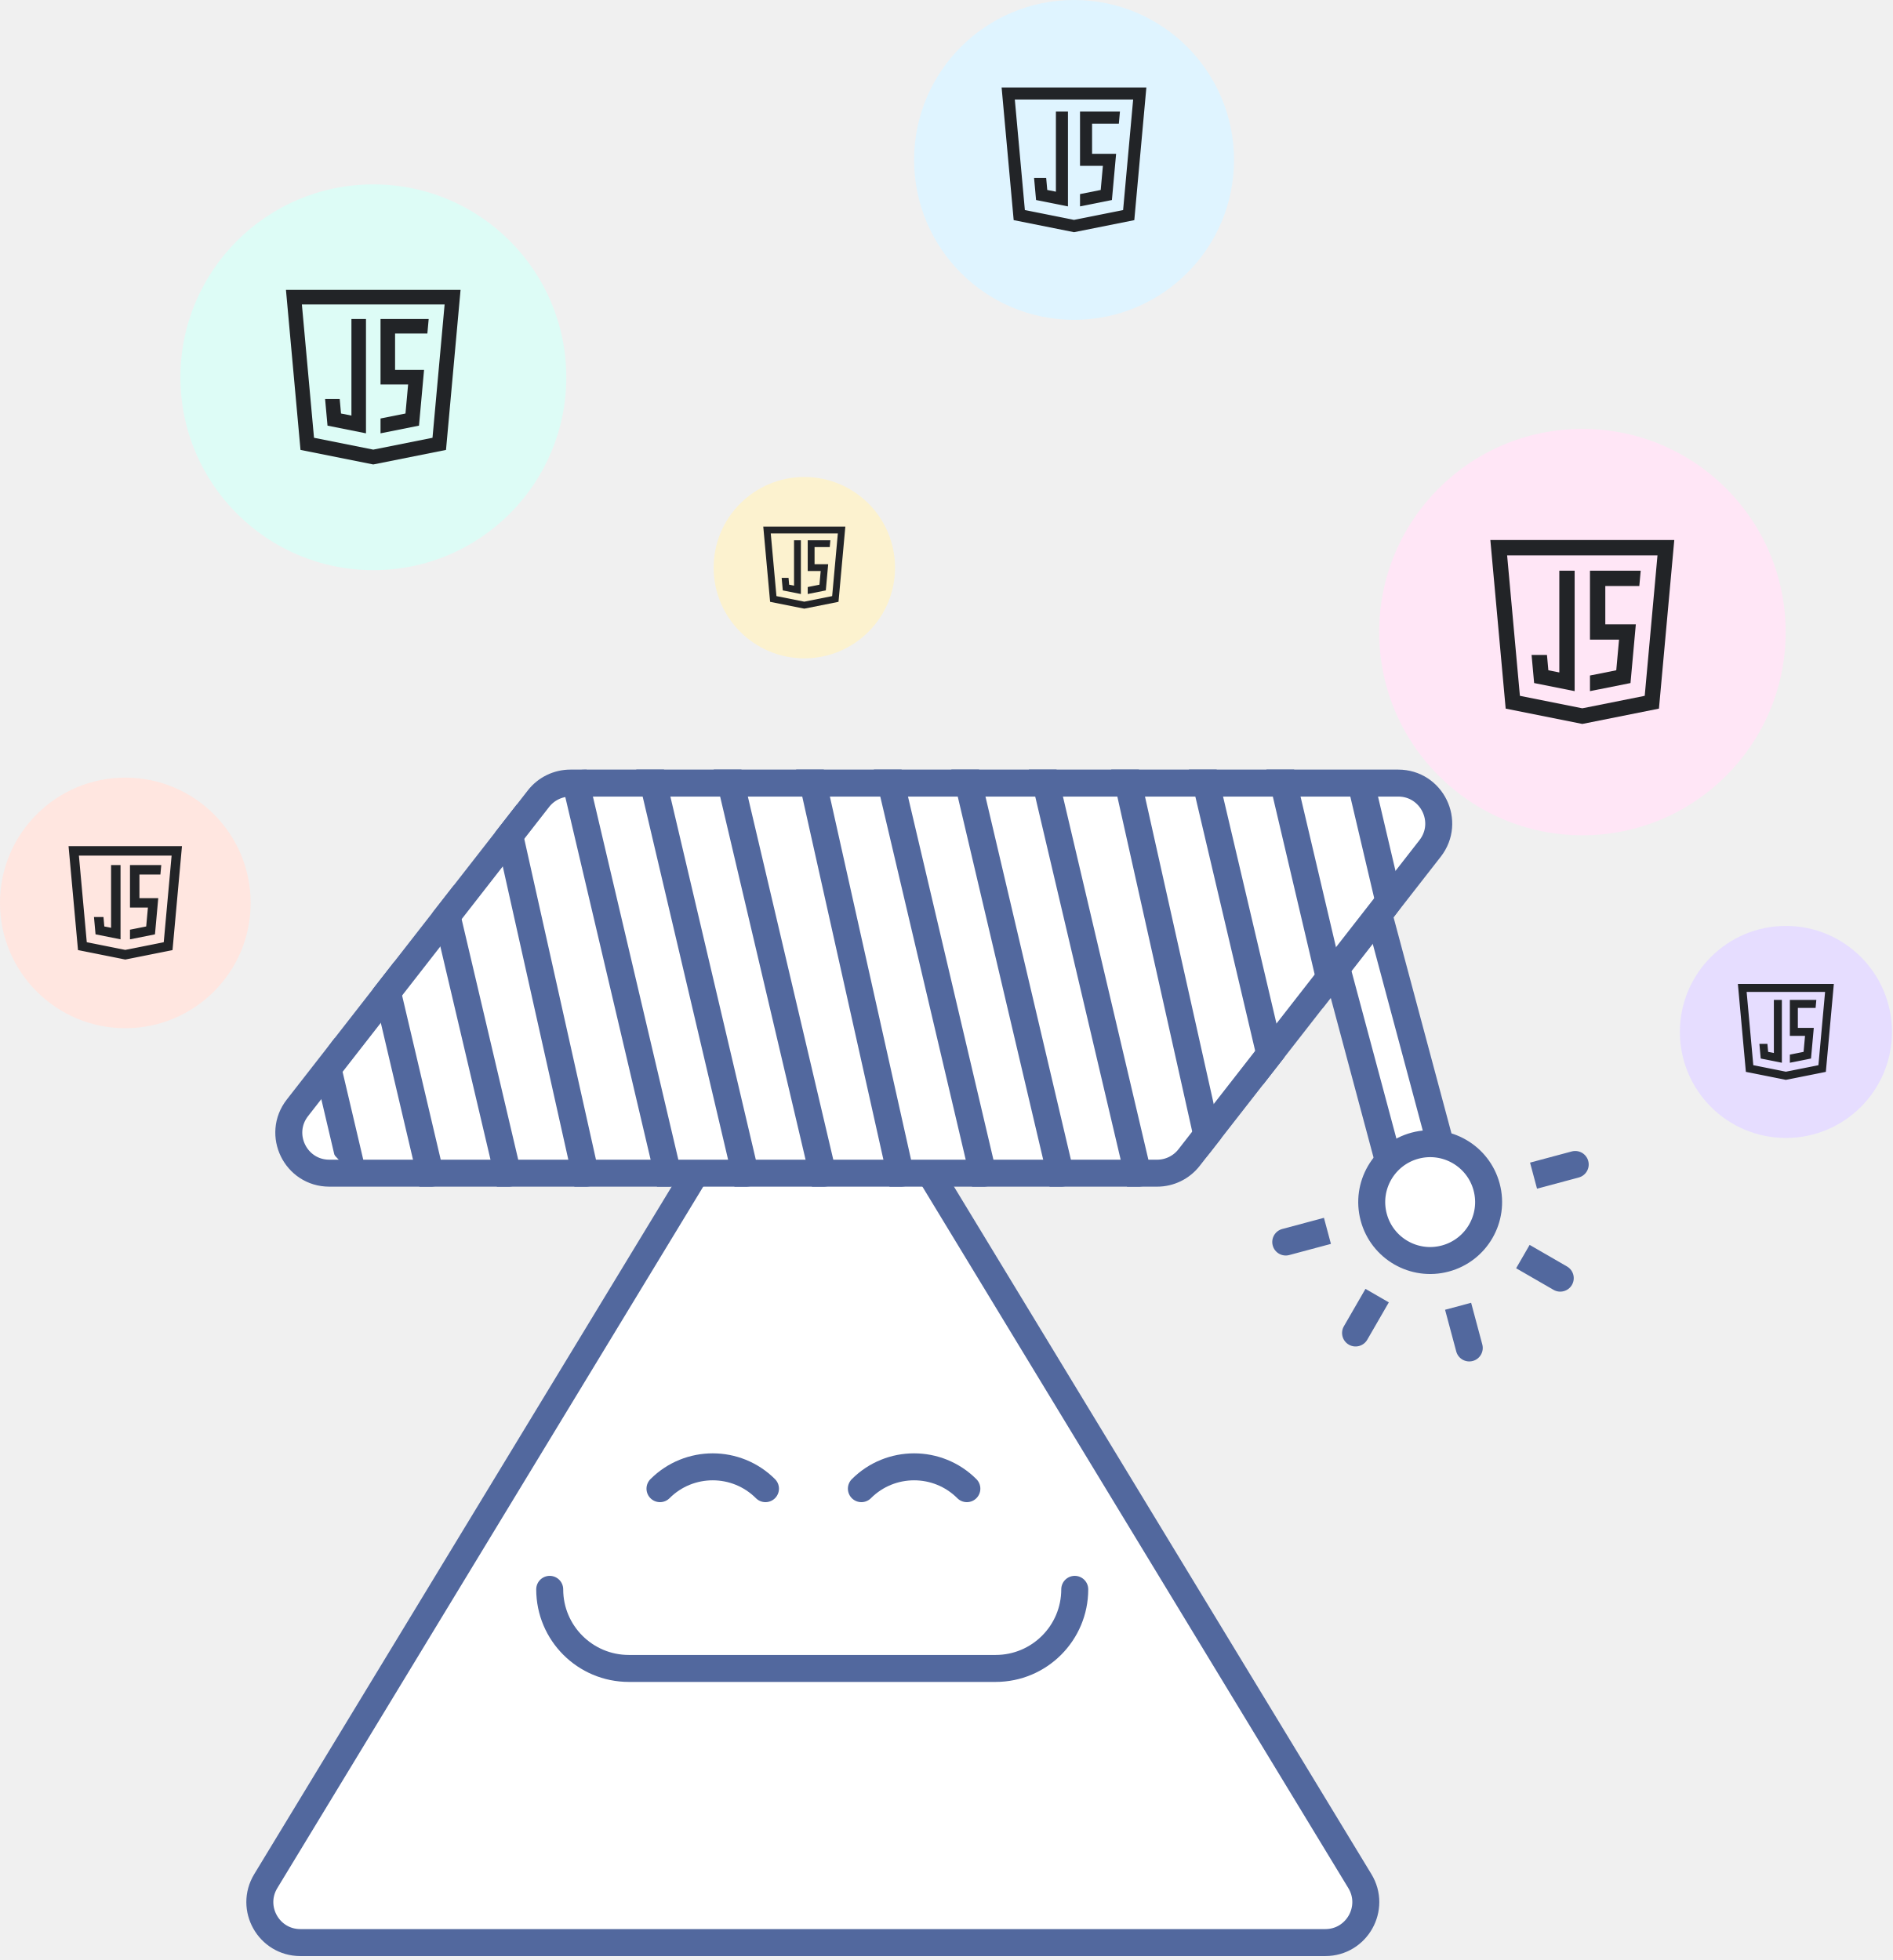
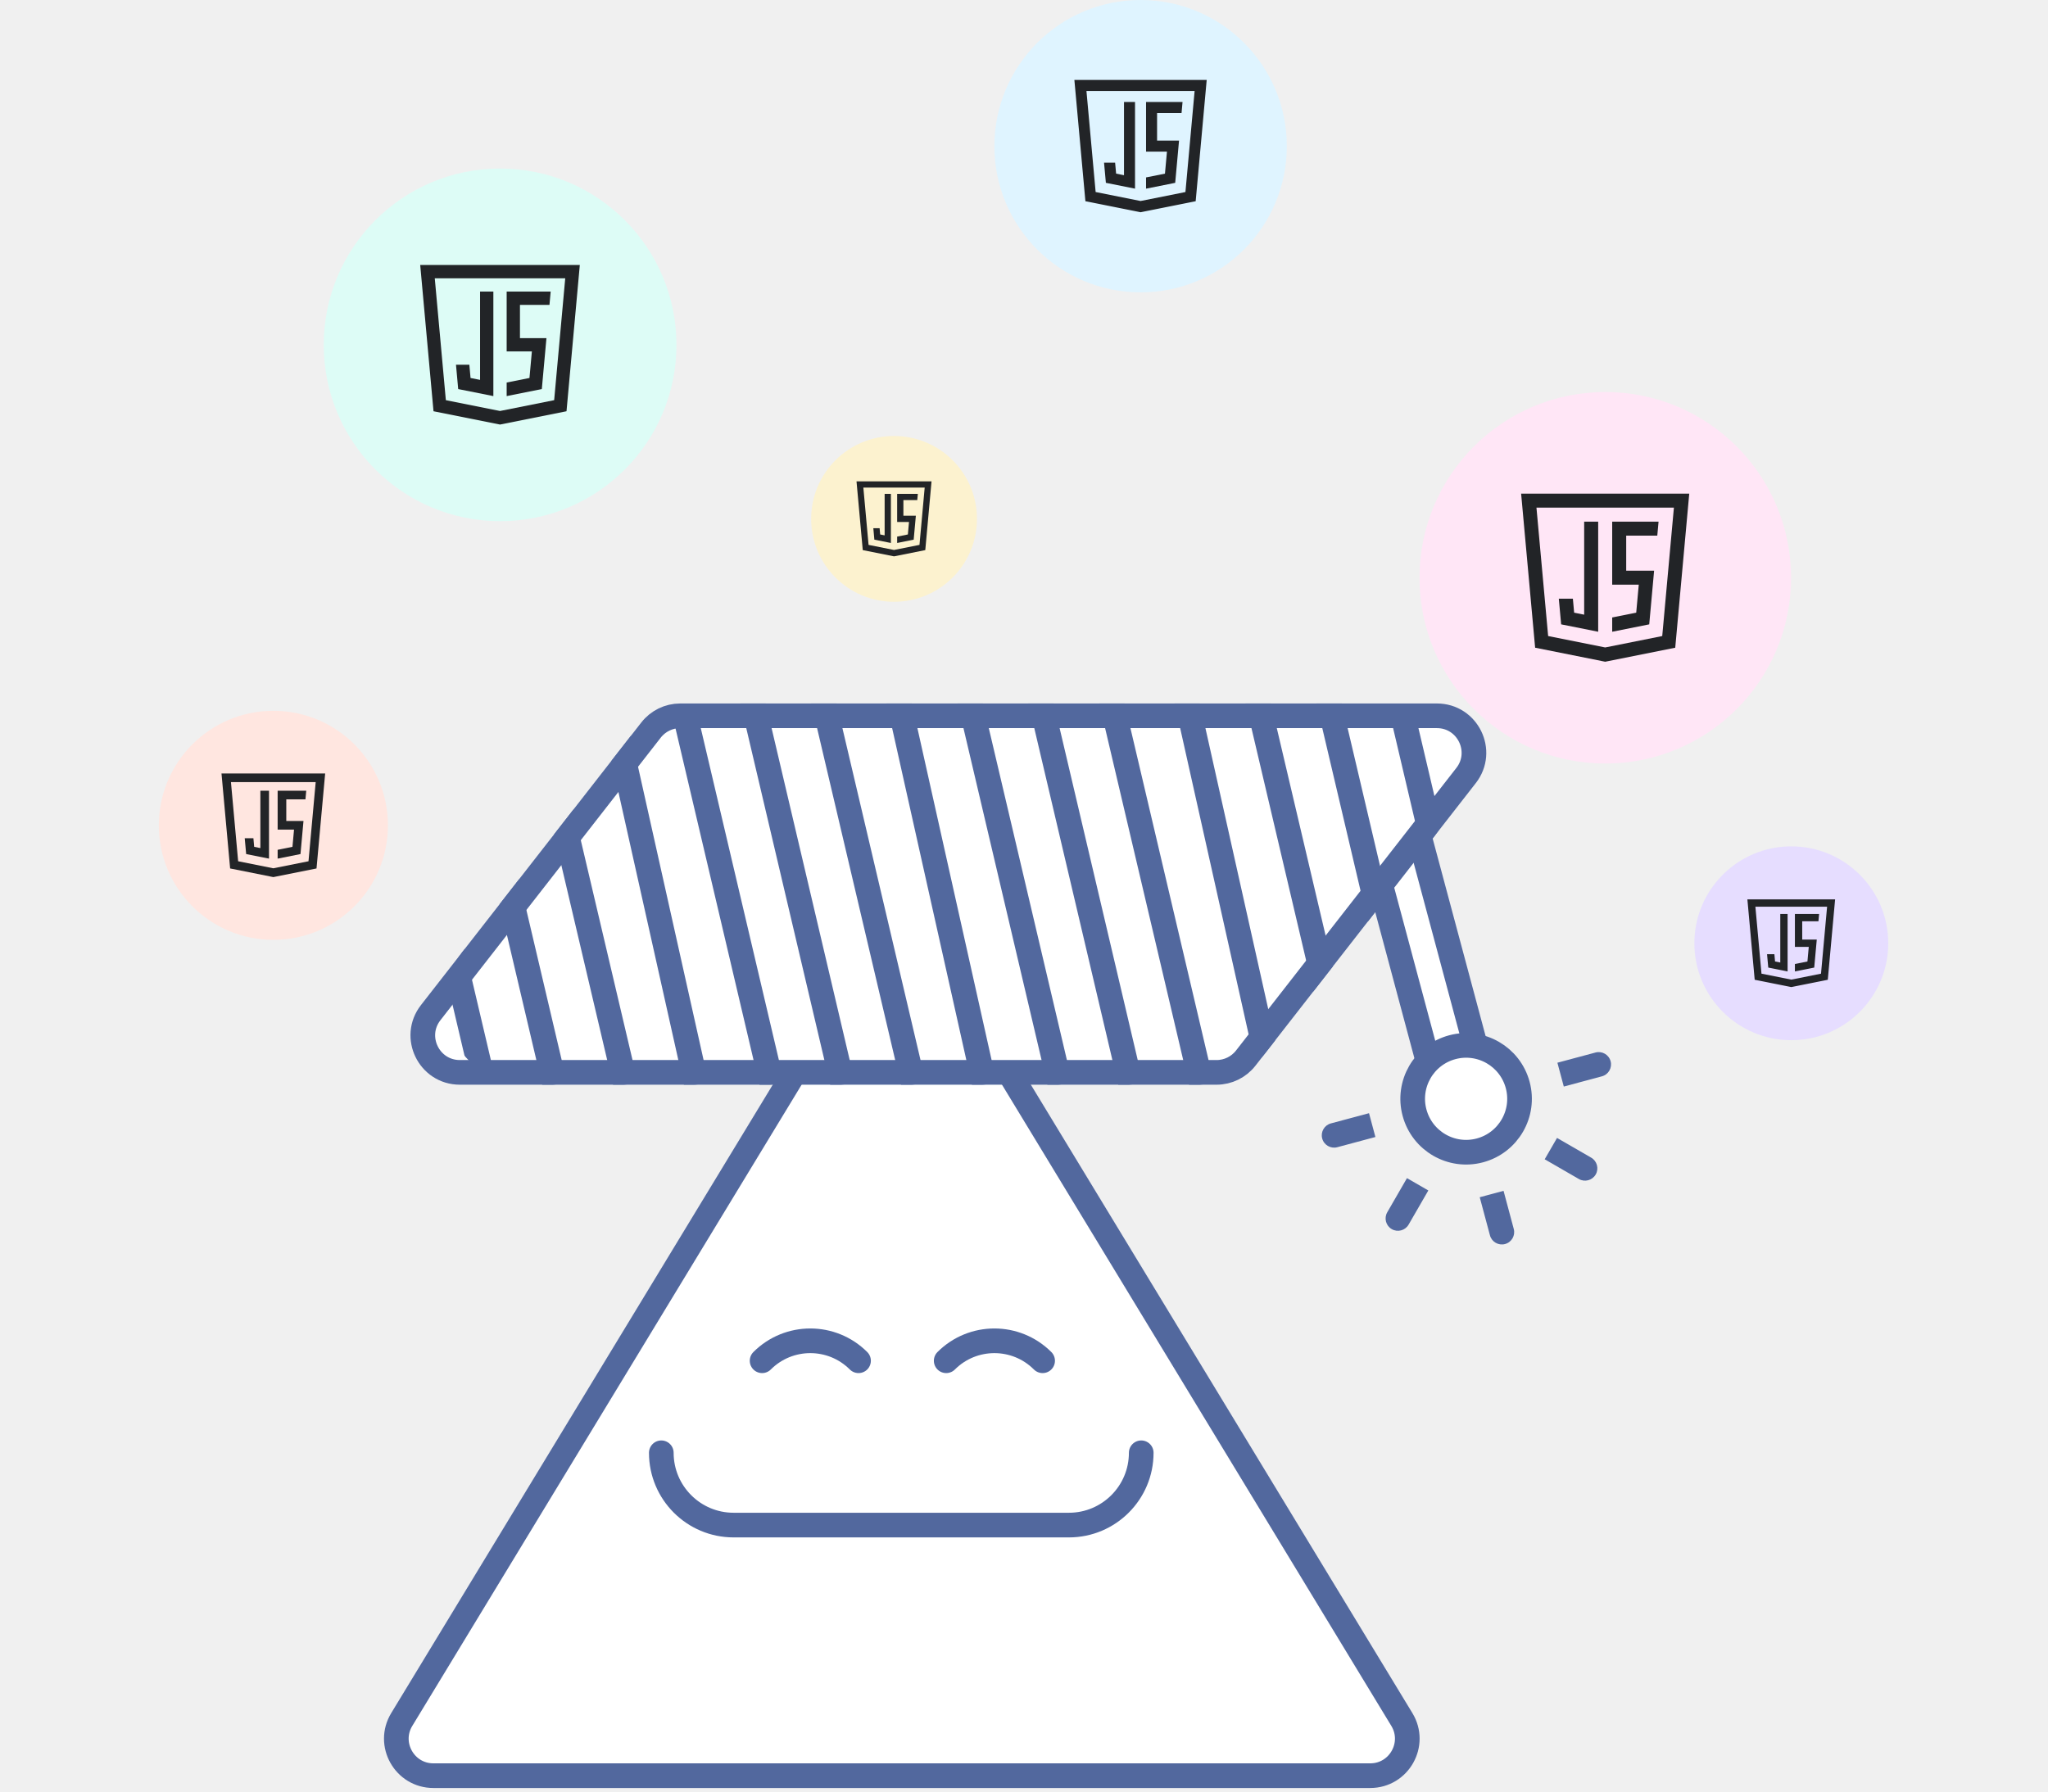
- <svg xmlns="http://www.w3.org/2000/svg" width="421" height="436" viewBox="0 0 421 436" fill="none">
+ <svg xmlns="http://www.w3.org/2000/svg" width="400" height="350" viewBox="0 0 421 436" fill="none">
  <circle cx="238.87" cy="35.573" r="35.573" fill="#DFF4FF" />
  <g clip-path="url(#clip0_1315_10200)">
    <path d="M222.758 19.459L225.441 48.969L238.854 51.652L252.268 48.969L254.951 19.459H222.758ZM249.778 46.731L238.854 48.915L227.93 46.731L225.694 22.142H252.012L249.778 46.731Z" fill="#222427" />
    <path d="M234.831 24.824V42.639L232.911 42.257L232.669 39.579H229.975L230.421 44.494L237.513 45.91V24.824H234.831Z" fill="#222427" />
    <path d="M248.831 27.507L249.074 24.824H240.195V36.896H245.283L244.796 42.257L240.195 43.175V45.91L247.287 44.494L248.221 34.214H242.878V27.507H248.831Z" fill="#222427" />
  </g>
  <circle cx="83.034" cy="83.924" r="42.908" fill="#DDFCF6" />
  <g clip-path="url(#clip1_1315_10200)">
    <path d="M63.596 64.487L66.832 100.082L83.011 103.318L99.191 100.082L102.427 64.487H63.596ZM96.188 97.383L83.011 100.018L69.835 97.383L67.138 67.723H98.882L96.188 97.383Z" fill="#222427" />
    <path d="M78.157 70.959V92.447L75.842 91.986L75.55 88.757H72.3L72.839 94.685L81.393 96.393V70.959H78.157Z" fill="#222427" />
    <path d="M95.045 74.195L95.338 70.959H84.629V85.521H90.766L90.178 91.986L84.629 93.094V96.393L93.183 94.685L94.31 82.285H87.865V74.195H95.045Z" fill="#222427" />
  </g>
  <circle cx="351.928" cy="140.608" r="45.201" fill="#FFE6F6" />
  <g clip-path="url(#clip2_1315_10200)">
    <path d="M331.452 120.131L334.861 157.628L351.905 161.037L368.949 157.628L372.358 120.131H331.452ZM365.785 154.785L351.905 157.56L338.025 154.785L335.183 123.54H368.624L365.785 154.785Z" fill="#222427" />
    <path d="M346.791 126.949V149.586L344.353 149.099L344.045 145.698H340.621L341.189 151.943L350.2 153.742V126.949H346.791Z" fill="#222427" />
    <path d="M364.582 130.358L364.891 126.949H353.609V142.289H360.075L359.455 149.099L353.609 150.267V153.742L362.621 151.943L363.808 138.88H357.018V130.358H364.582Z" fill="#222427" />
  </g>
  <rect x="293.153" y="199.907" width="12.128" height="63.314" transform="rotate(-15 293.153 199.907)" fill="white" stroke="#52689E" stroke-width="6" />
  <circle cx="318.068" cy="267.404" r="12.996" transform="rotate(-15 318.068 267.404)" fill="white" stroke="#52689E" stroke-width="6" />
  <path d="M323.866 300.627C324.294 302.227 325.939 303.177 327.54 302.748C329.14 302.319 330.09 300.674 329.661 299.074L323.866 300.627ZM321.382 291.356L323.866 300.627L329.661 299.074L327.177 289.803L321.382 291.356Z" fill="#52689E" />
  <path d="M285.174 273.388C283.573 273.817 282.624 275.462 283.053 277.063C283.481 278.663 285.126 279.613 286.727 279.184L285.174 273.388ZM294.444 270.904L285.174 273.388L286.727 279.184L295.997 276.7L294.444 270.904Z" fill="#52689E" />
  <path d="M351.103 261.935C352.704 261.506 353.654 259.861 353.225 258.26C352.796 256.66 351.151 255.71 349.551 256.139L351.103 261.935ZM341.833 264.419L351.103 261.935L349.551 256.139L340.28 258.623L341.833 264.419Z" fill="#52689E" />
  <path d="M298.88 295.021C298.051 296.456 298.543 298.291 299.978 299.119C301.413 299.948 303.247 299.456 304.076 298.021L298.88 295.021ZM303.678 286.71L298.88 295.021L304.076 298.021L308.874 289.71L303.678 286.71Z" fill="#52689E" />
  <path d="M345.499 286.921C346.934 287.749 348.769 287.258 349.597 285.823C350.426 284.388 349.934 282.553 348.499 281.725L345.499 286.921ZM337.187 282.122L345.499 286.921L348.499 281.725L340.188 276.926L337.187 282.122Z" fill="#52689E" />
  <path d="M173.077 230.708C176.582 224.935 184.96 224.935 188.464 230.708L302.435 418.455C306.076 424.453 301.758 432.125 294.742 432.125H66.799C59.783 432.125 55.465 424.453 59.106 418.455L173.077 230.708Z" fill="white" stroke="#52689E" stroke-width="6" stroke-linejoin="round" />
  <path d="M215.03 331.153V331.153C208.552 324.675 198.048 324.675 191.57 331.153V331.153" stroke="#52689E" stroke-width="6" stroke-linecap="round" />
  <path d="M170.24 331.153V331.153C163.762 324.675 153.258 324.675 146.78 331.153V331.153" stroke="#52689E" stroke-width="6" stroke-linecap="round" />
  <path d="M122.255 353.547V353.547C122.255 363.265 130.133 371.142 139.85 371.142H221.428C231.145 371.142 239.023 363.265 239.023 353.547V353.547" stroke="#52689E" stroke-width="6" stroke-linecap="round" stroke-linejoin="round" />
  <path d="M119.757 177.664C121.462 175.476 124.081 174.197 126.855 174.197H310.959C318.453 174.197 322.664 182.82 318.057 188.73L264.445 257.505C262.74 259.693 260.121 260.972 257.347 260.972H73.243C65.749 260.972 61.538 252.349 66.145 246.438L119.757 177.664Z" fill="white" stroke="#52689E" stroke-width="6" stroke-linejoin="round" />
  <mask id="mask0_1315_10200" style="mask-type:alpha" maskUnits="userSpaceOnUse" x="69" y="171" width="246" height="93">
    <path d="M117.355 180.745C120.576 176.613 125.523 174.197 130.762 174.197H294.579C308.734 174.197 316.689 190.485 307.987 201.649L266.848 254.423C263.626 258.556 258.68 260.972 253.44 260.972H89.623C75.468 260.972 67.513 244.684 76.216 233.52L117.355 180.745Z" fill="white" stroke="#222427" stroke-width="6" stroke-linejoin="round" />
  </mask>
  <g mask="url(#mask0_1315_10200)">
    <path d="M56.144 166.314L79.119 263.972" stroke="#52689E" stroke-width="6" stroke-linejoin="round" />
    <path d="M73.373 166.314L96.348 263.972" stroke="#52689E" stroke-width="6" stroke-linejoin="round" />
    <path d="M90.607 166.314L113.583 263.972" stroke="#52689E" stroke-width="6" stroke-linejoin="round" />
    <path d="M108.985 166.314L130.812 263.972" stroke="#52689E" stroke-width="6" stroke-linejoin="round" />
    <path d="M126.218 166.314L149.193 263.972" stroke="#52689E" stroke-width="6" stroke-linejoin="round" />
    <path d="M143.449 166.314L166.424 263.972" stroke="#52689E" stroke-width="6" stroke-linejoin="round" />
    <path d="M160.679 166.314L183.654 263.972" stroke="#52689E" stroke-width="6" stroke-linejoin="round" />
    <path d="M179.06 166.314L200.886 263.972" stroke="#52689E" stroke-width="6" stroke-linejoin="round" />
    <path d="M196.293 166.314L219.268 263.972" stroke="#52689E" stroke-width="6" stroke-linejoin="round" />
    <path d="M213.524 166.314L236.5 263.972" stroke="#52689E" stroke-width="6" stroke-linejoin="round" />
    <path d="M230.755 166.314L253.73 263.972" stroke="#52689E" stroke-width="6" stroke-linejoin="round" />
    <path d="M249.137 166.314L270.963 263.972" stroke="#52689E" stroke-width="6" stroke-linejoin="round" />
    <path d="M266.365 166.314L289.34 263.972" stroke="#52689E" stroke-width="6" stroke-linejoin="round" />
    <path d="M283.597 166.314L306.572 263.972" stroke="#52689E" stroke-width="6" stroke-linejoin="round" />
    <path d="M300.828 166.314L323.803 263.972" stroke="#52689E" stroke-width="6" stroke-linejoin="round" />
  </g>
  <circle cx="397.188" cy="229.554" r="23.583" fill="#E6DDFF" />
  <g clip-path="url(#clip3_1315_10200)">
    <path d="M386.503 218.871L388.282 238.435L397.174 240.213L406.066 238.435L407.845 218.871H386.503ZM404.416 236.951L397.174 238.399L389.932 236.951L388.45 220.65H405.897L404.416 236.951Z" fill="#222427" />
    <path d="M394.506 222.428V234.238L393.234 233.985L393.073 232.21H391.287L391.583 235.468L396.285 236.407V222.428H394.506Z" fill="#222427" />
    <path d="M403.788 224.206L403.95 222.428H398.063V230.431H401.437L401.114 233.985L398.063 234.594V236.407L402.765 235.468L403.384 228.653H399.842V224.206H403.788Z" fill="#222427" />
  </g>
  <circle cx="178.885" cy="126.276" r="20.171" fill="#FCF2CF" />
  <g clip-path="url(#clip4_1315_10200)">
    <path d="M169.749 117.139L171.27 133.872L178.876 135.393L186.482 133.872L188.003 117.139H169.749ZM185.07 132.603L178.876 133.841L172.682 132.603L171.414 118.66H186.337L185.07 132.603Z" fill="#222427" />
    <path d="M176.594 120.181V130.283L175.506 130.066L175.369 128.548H173.841L174.094 131.335L178.115 132.137V120.181H176.594Z" fill="#222427" />
    <path d="M184.533 121.702L184.671 120.181H179.637V127.026H182.522L182.245 130.066L179.637 130.587V132.137L183.658 131.335L184.188 125.505H181.158V121.702H184.533Z" fill="#222427" />
  </g>
  <circle cx="27.872" cy="200.852" r="27.872" fill="#FFE6E0" />
  <g clip-path="url(#clip5_1315_10200)">
    <path d="M15.246 188.227L17.348 211.348L27.858 213.45L38.367 211.348L40.47 188.227H15.246ZM36.417 209.595L27.858 211.306L19.299 209.595L17.547 190.329H38.167L36.417 209.595Z" fill="#222427" />
    <path d="M24.705 192.431V206.389L23.201 206.089L23.012 203.991H20.9L21.25 207.842L26.807 208.952V192.431H24.705Z" fill="#222427" />
    <path d="M35.675 194.533L35.866 192.431H28.909V201.889H32.896L32.514 206.089L28.909 206.809V208.952L34.466 207.842L35.198 199.788H31.011V194.533H35.675Z" fill="#222427" />
  </g>
  <defs>
    <clipPath id="clip0_1315_10200">
      <rect width="32.193" height="32.193" fill="white" transform="translate(222.758 19.4586)" />
    </clipPath>
    <clipPath id="clip1_1315_10200">
      <rect width="38.831" height="38.831" fill="white" transform="translate(63.5957 64.4873)" />
    </clipPath>
    <clipPath id="clip2_1315_10200">
      <rect width="40.906" height="40.906" fill="white" transform="translate(331.452 120.131)" />
    </clipPath>
    <clipPath id="clip3_1315_10200">
      <rect width="21.342" height="21.342" fill="white" transform="translate(386.503 218.871)" />
    </clipPath>
    <clipPath id="clip4_1315_10200">
      <rect width="18.254" height="18.254" fill="white" transform="translate(169.749 117.139)" />
    </clipPath>
    <clipPath id="clip5_1315_10200">
      <rect width="25.224" height="25.224" fill="white" transform="translate(15.2461 188.227)" />
    </clipPath>
  </defs>
</svg>
